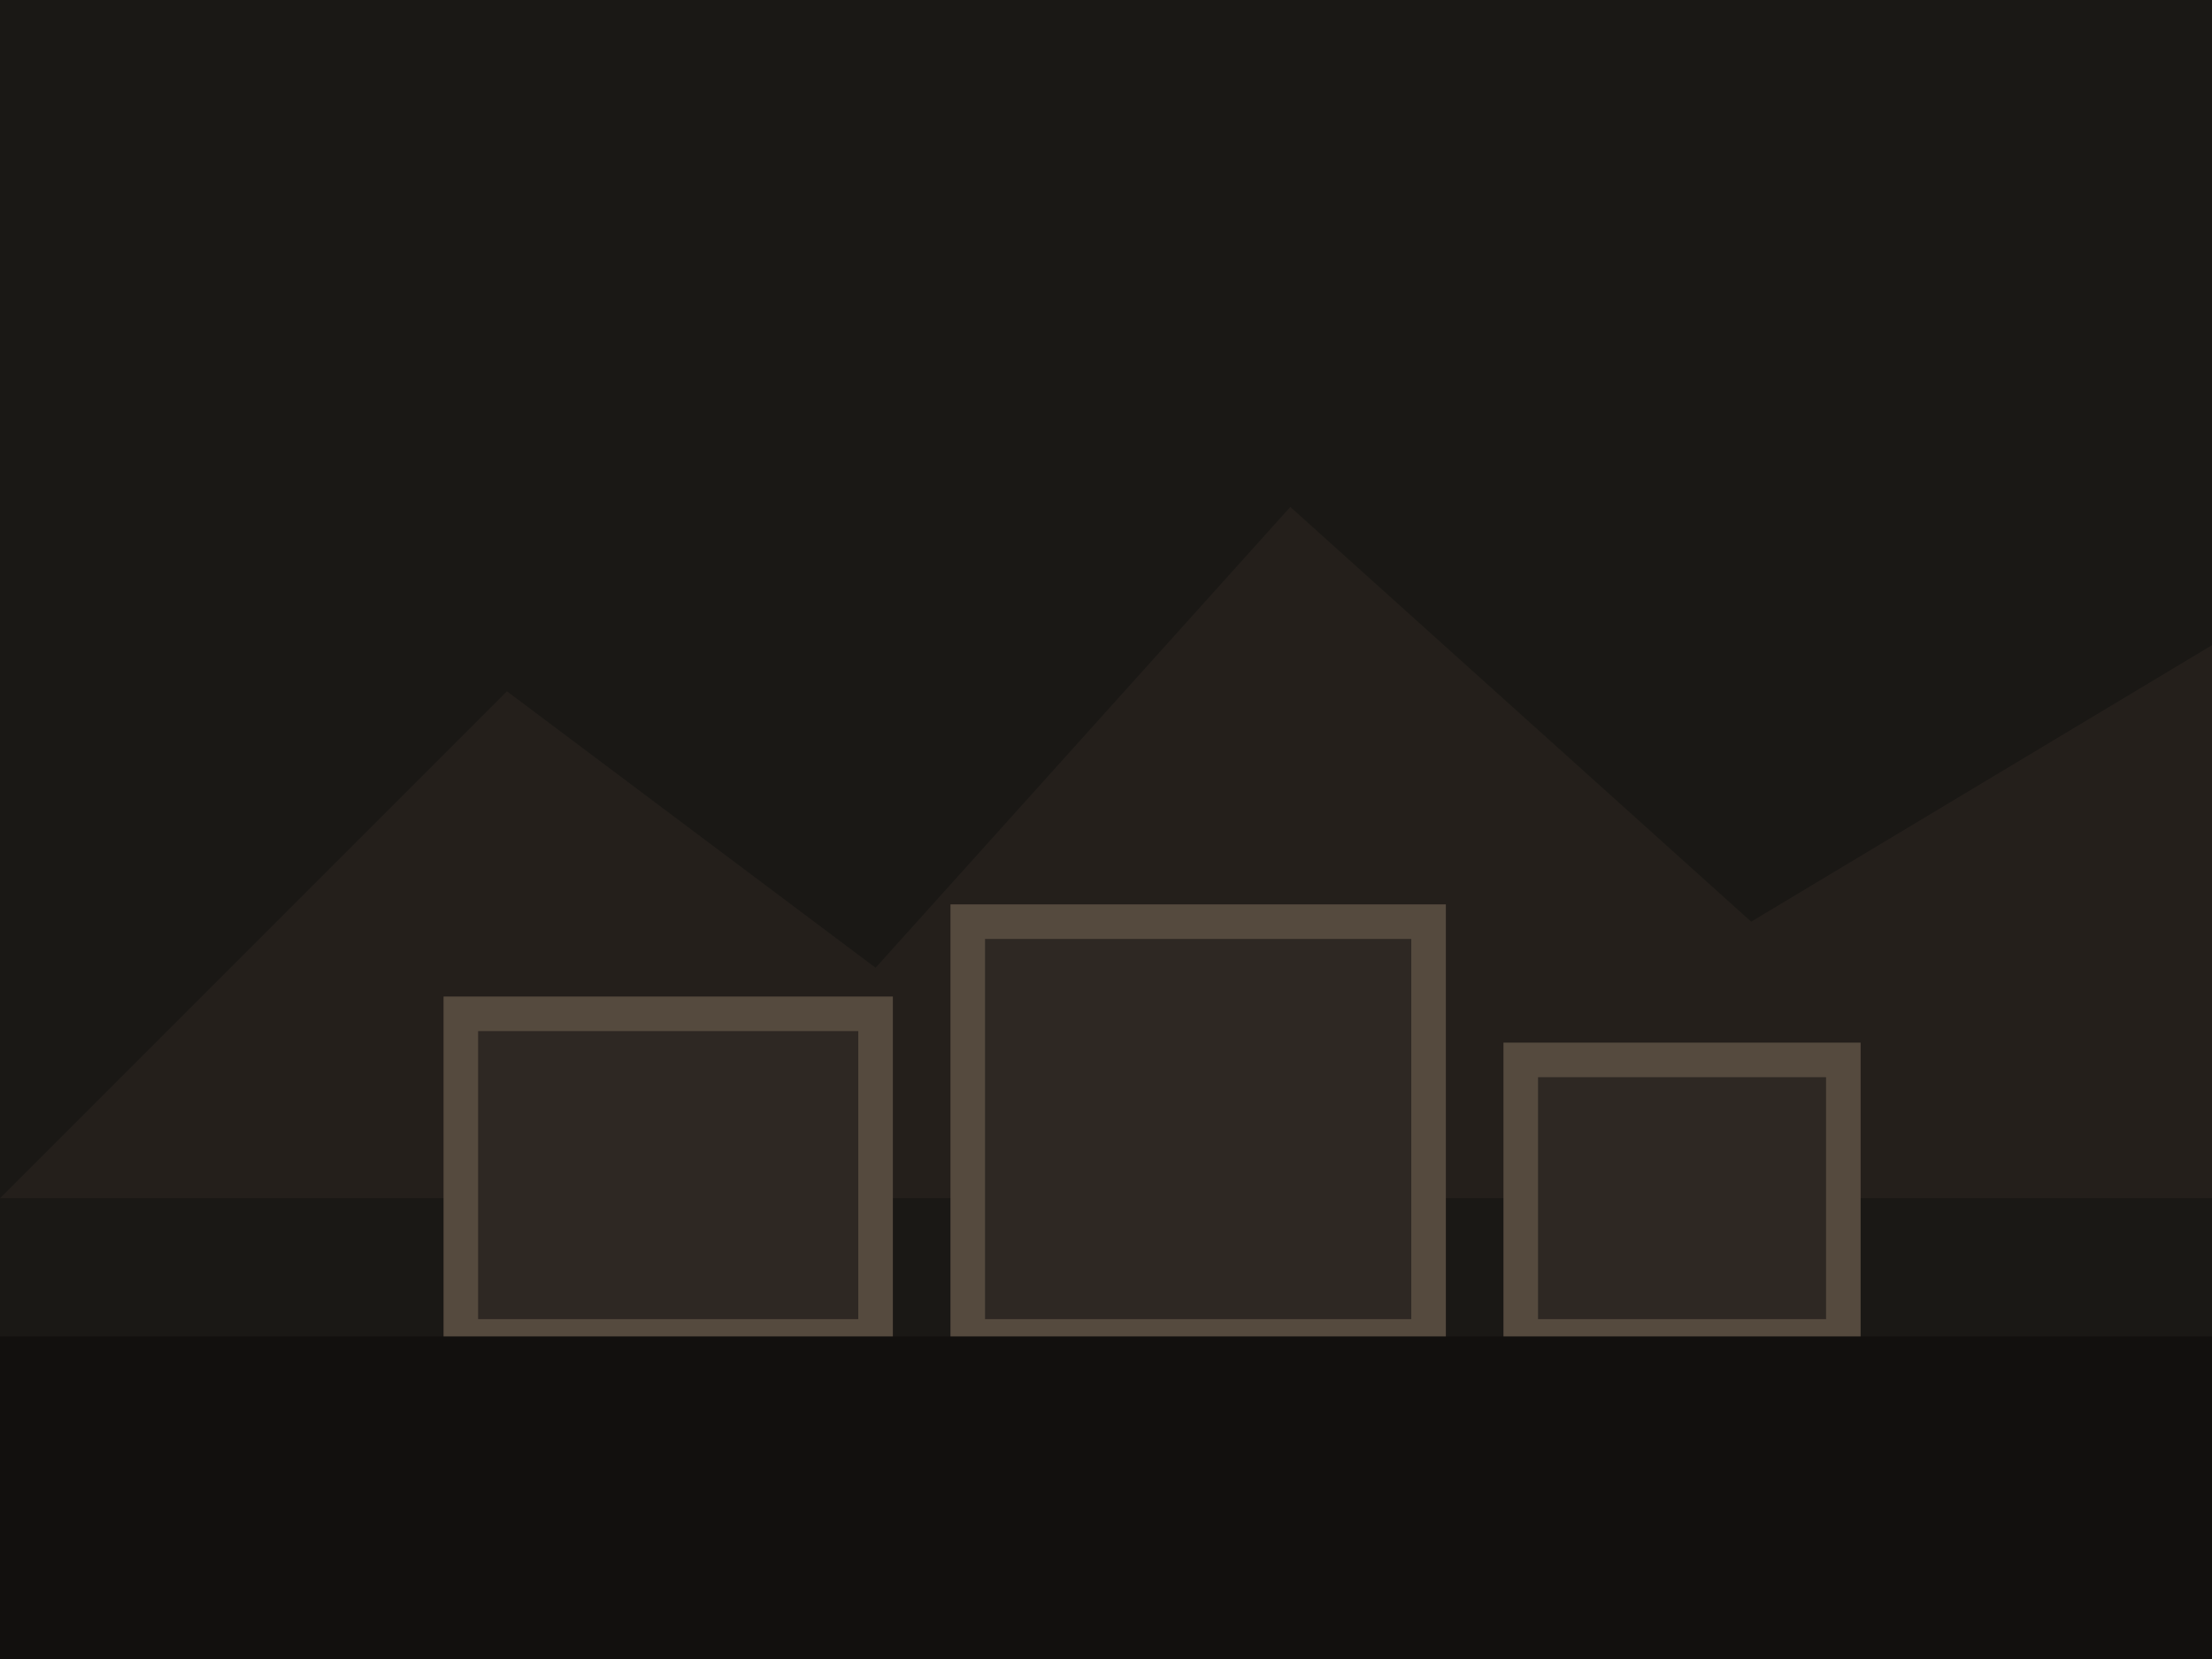
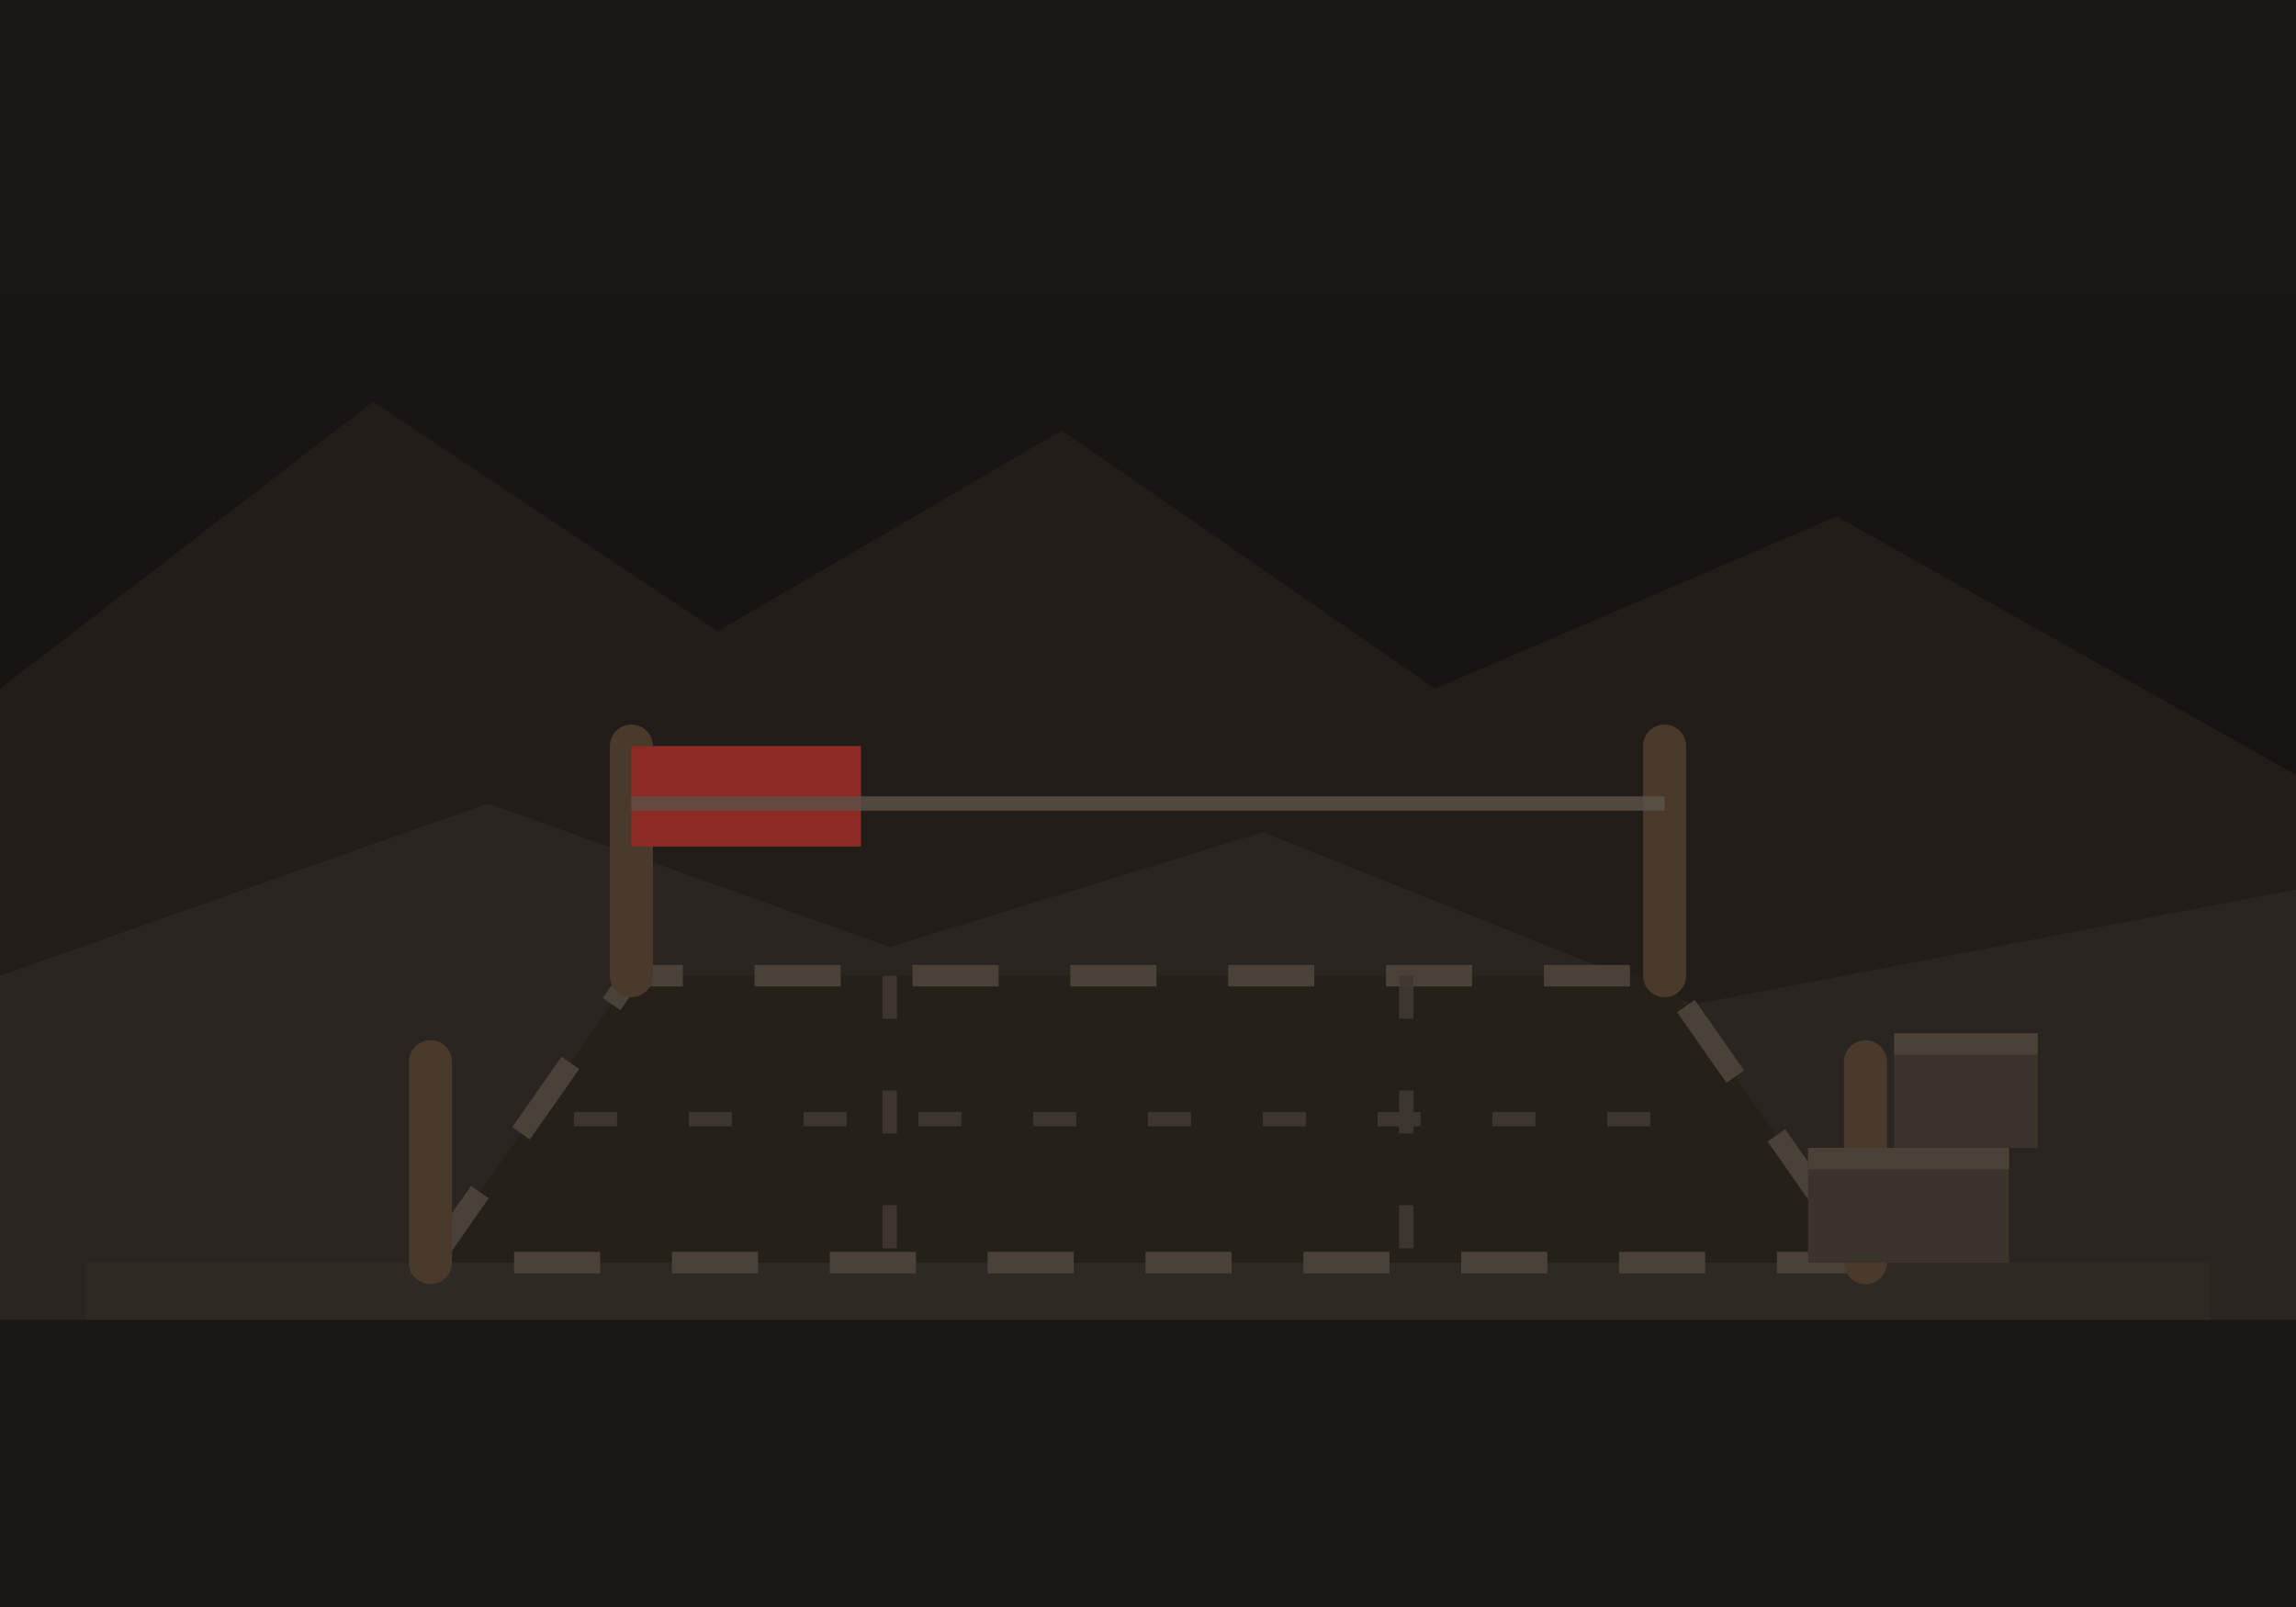
- <svg xmlns="http://www.w3.org/2000/svg" viewBox="0 0 96 72" role="img" aria-hidden="true">
-   <rect width="96" height="72" fill="#1a1815" />
-   <path d="M0 52 22 30l16 12 18-20 20 18 20-12v24Z" fill="#241f1b" />
-   <g fill="#2e2823" stroke="#554a3e" stroke-width="1.5">
-     <rect x="20" y="44" width="18" height="14" />
-     <rect x="42" y="40" width="20" height="18" />
-     <rect x="66" y="46" width="14" height="12" />
+ <svg xmlns="http://www.w3.org/2000/svg" viewBox="0 0 160 112" role="img" aria-hidden="true">
+   <defs>
+     <linearGradient id="akSky" x1="0" y1="0" x2="0" y2="1">
+       <stop offset="0" stop-color="#1A1815" />
+       <stop offset="1" stop-color="#12100E" />
+     </linearGradient>
+   </defs>
+   <rect width="160" height="112" fill="url(#akSky)" />
+   <path d="M0 48 26 28l24 16 24-14 26 18 28-12 32 18v58H0Z" fill="#221D19" />
+   <path d="M0 68 34 56l28 10 26-8 30 12 42-8v42H0Z" fill="#2A2521" />
+   <path d="M6 88h148v4H6Z" fill="#2E2922" />
+   <path d="M30 88 44 68h72l14 20Z" fill="#252119" />
+   <path d="M30 88 44 68h72l14 20Z" fill="none" stroke="#4A4239" stroke-width="1.5" stroke-dasharray="6 5" />
+   <g stroke="#3E3831" stroke-width="1" stroke-dasharray="3 5" opacity="0.9">
+     <path d="M40 78h80M62 68v20M98 68v20" />
  </g>
-   <rect x="0" y="58" width="96" height="14" fill="#12100e" />
+   <g stroke="#4A3A2C" stroke-width="3" stroke-linecap="round">
+     <path d="M44 68V52M116 68V52M30 88V74M130 88V74" />
+   </g>
+   <path d="M44 52h16v7H44Z" fill="#8E2A24" />
+   <path d="M44 56h72" stroke="#5C5248" stroke-width="1" opacity="0.8" />
+   <g fill="#3A342D">
+     <rect x="126" y="80" width="14" height="8" />
+     <rect x="132" y="72" width="10" height="8" />
+   </g>
+   <g fill="#4A4239">
+     <rect x="126" y="80" width="14" height="1.5" />
+     <rect x="132" y="72" width="10" height="1.5" />
+   </g>
+   <rect y="92" width="160" height="20" fill="#1A1815" />
</svg>
